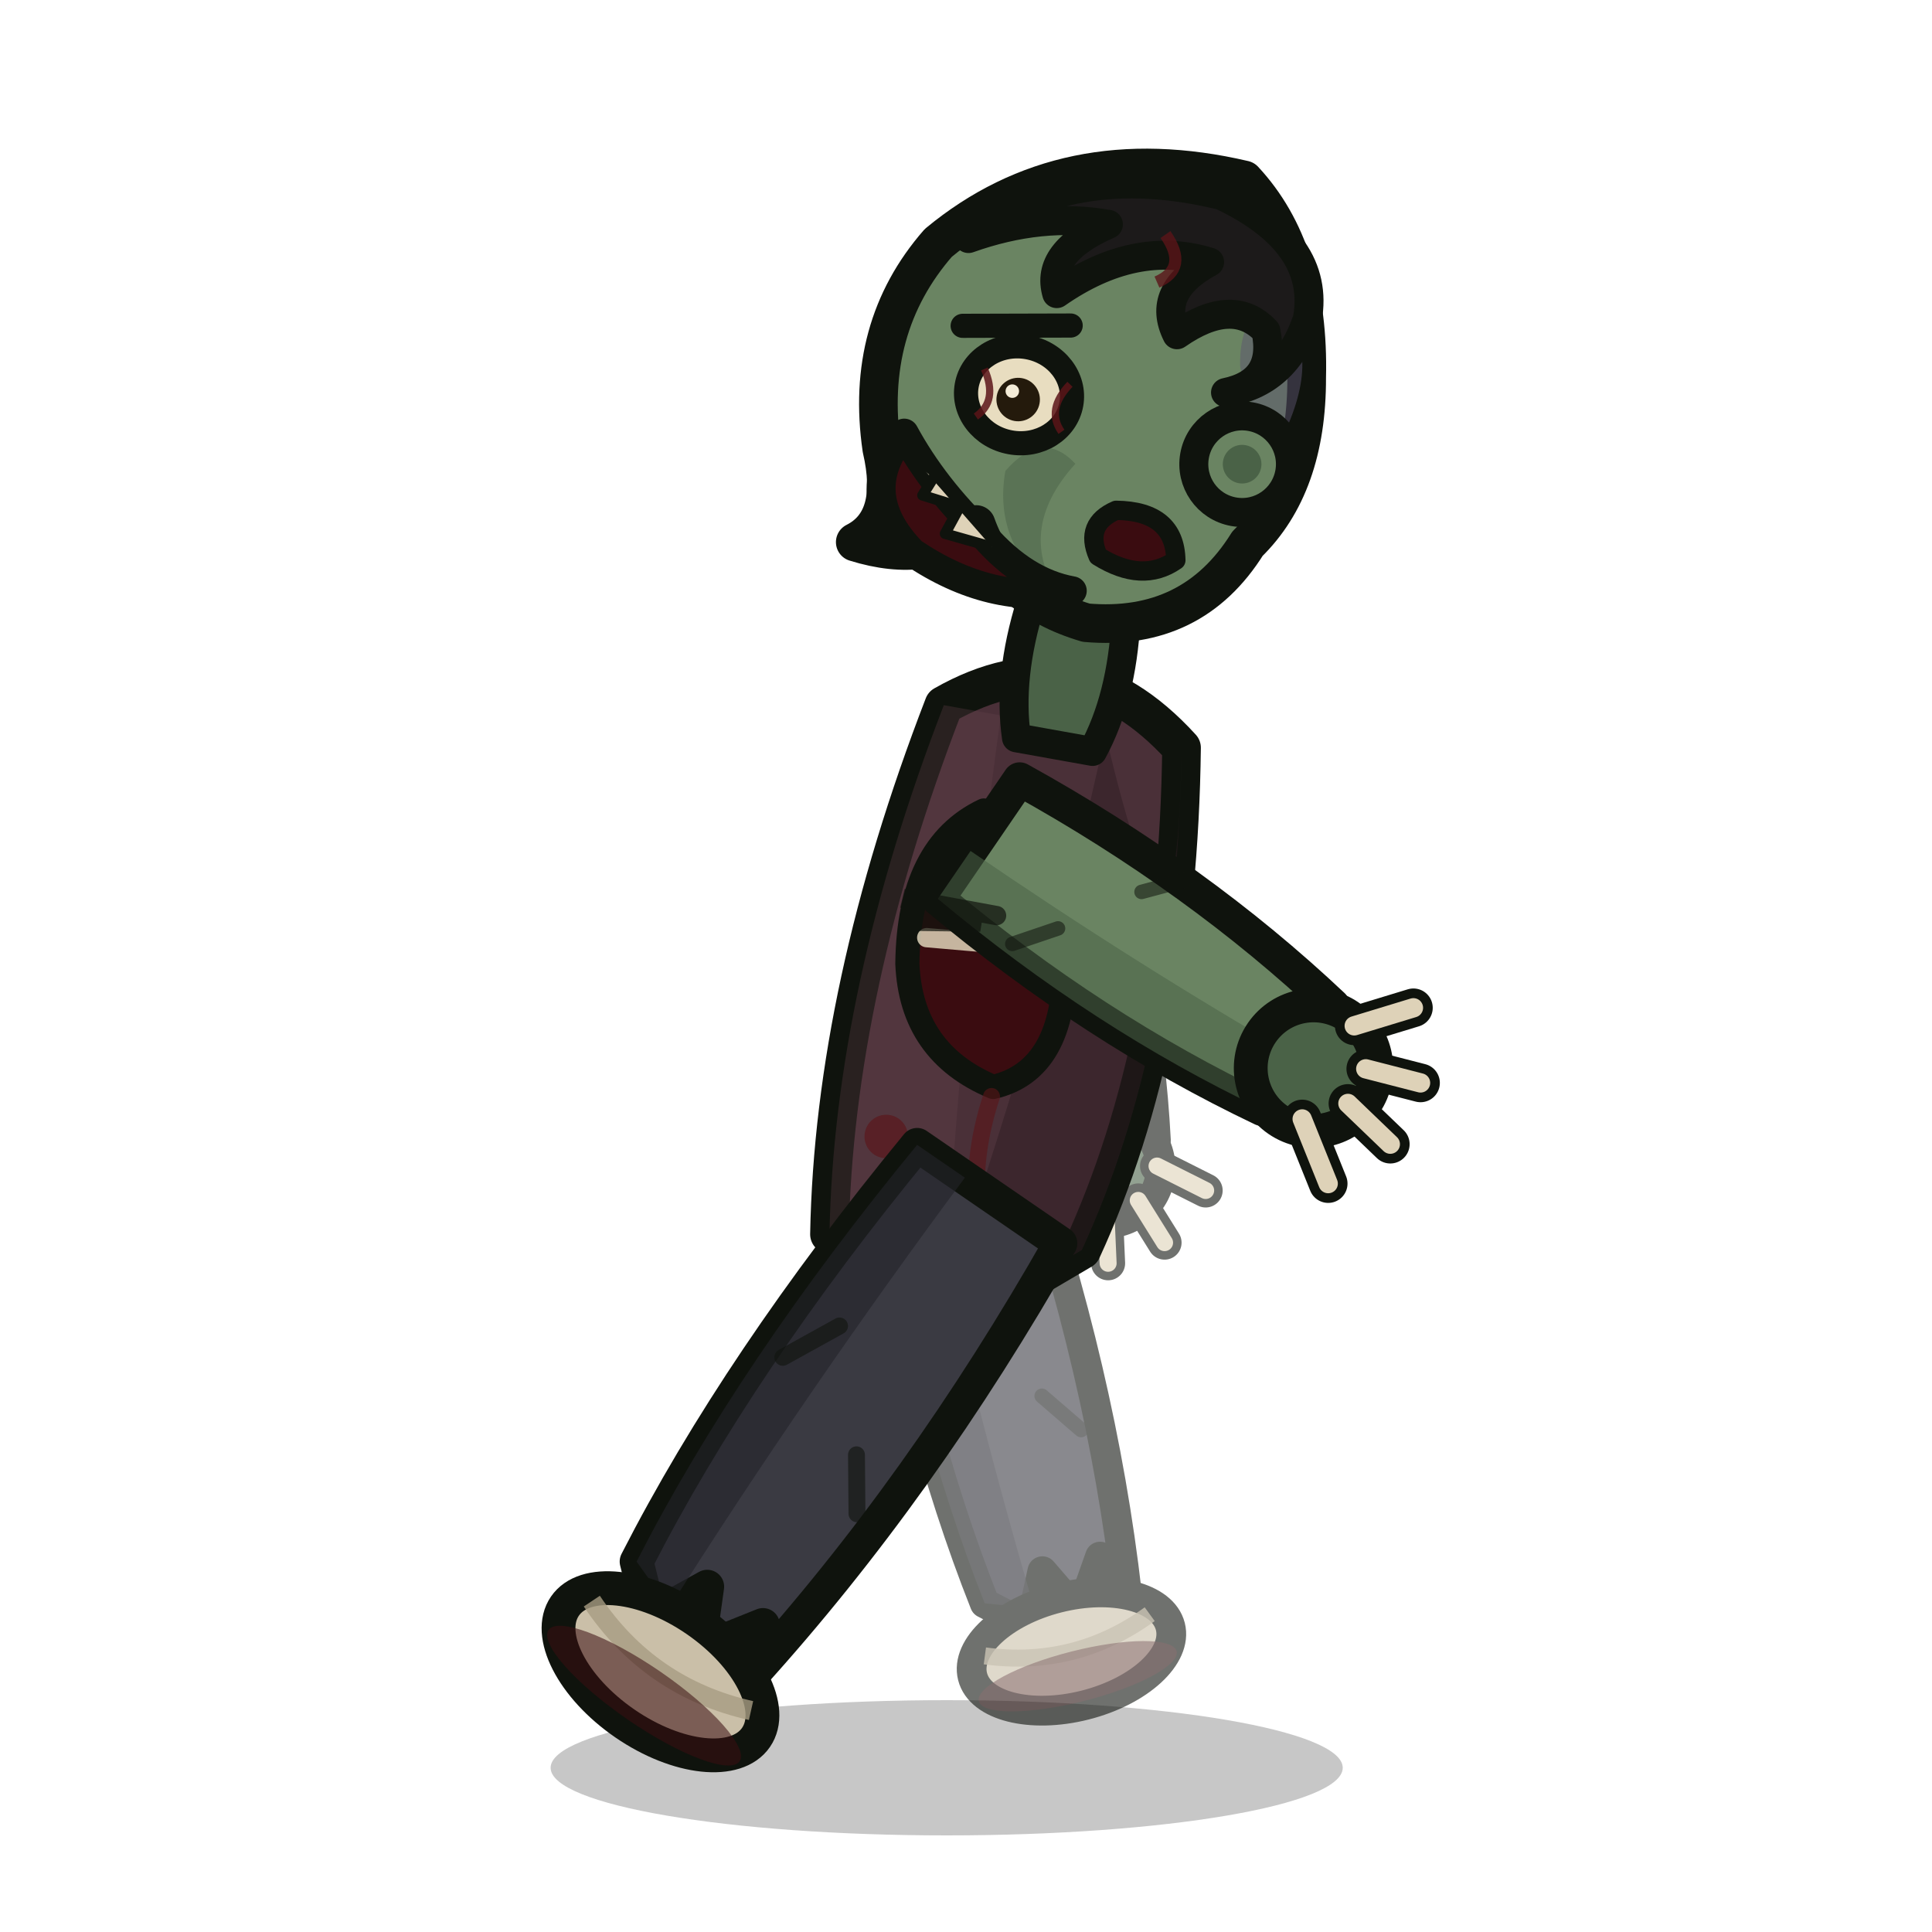
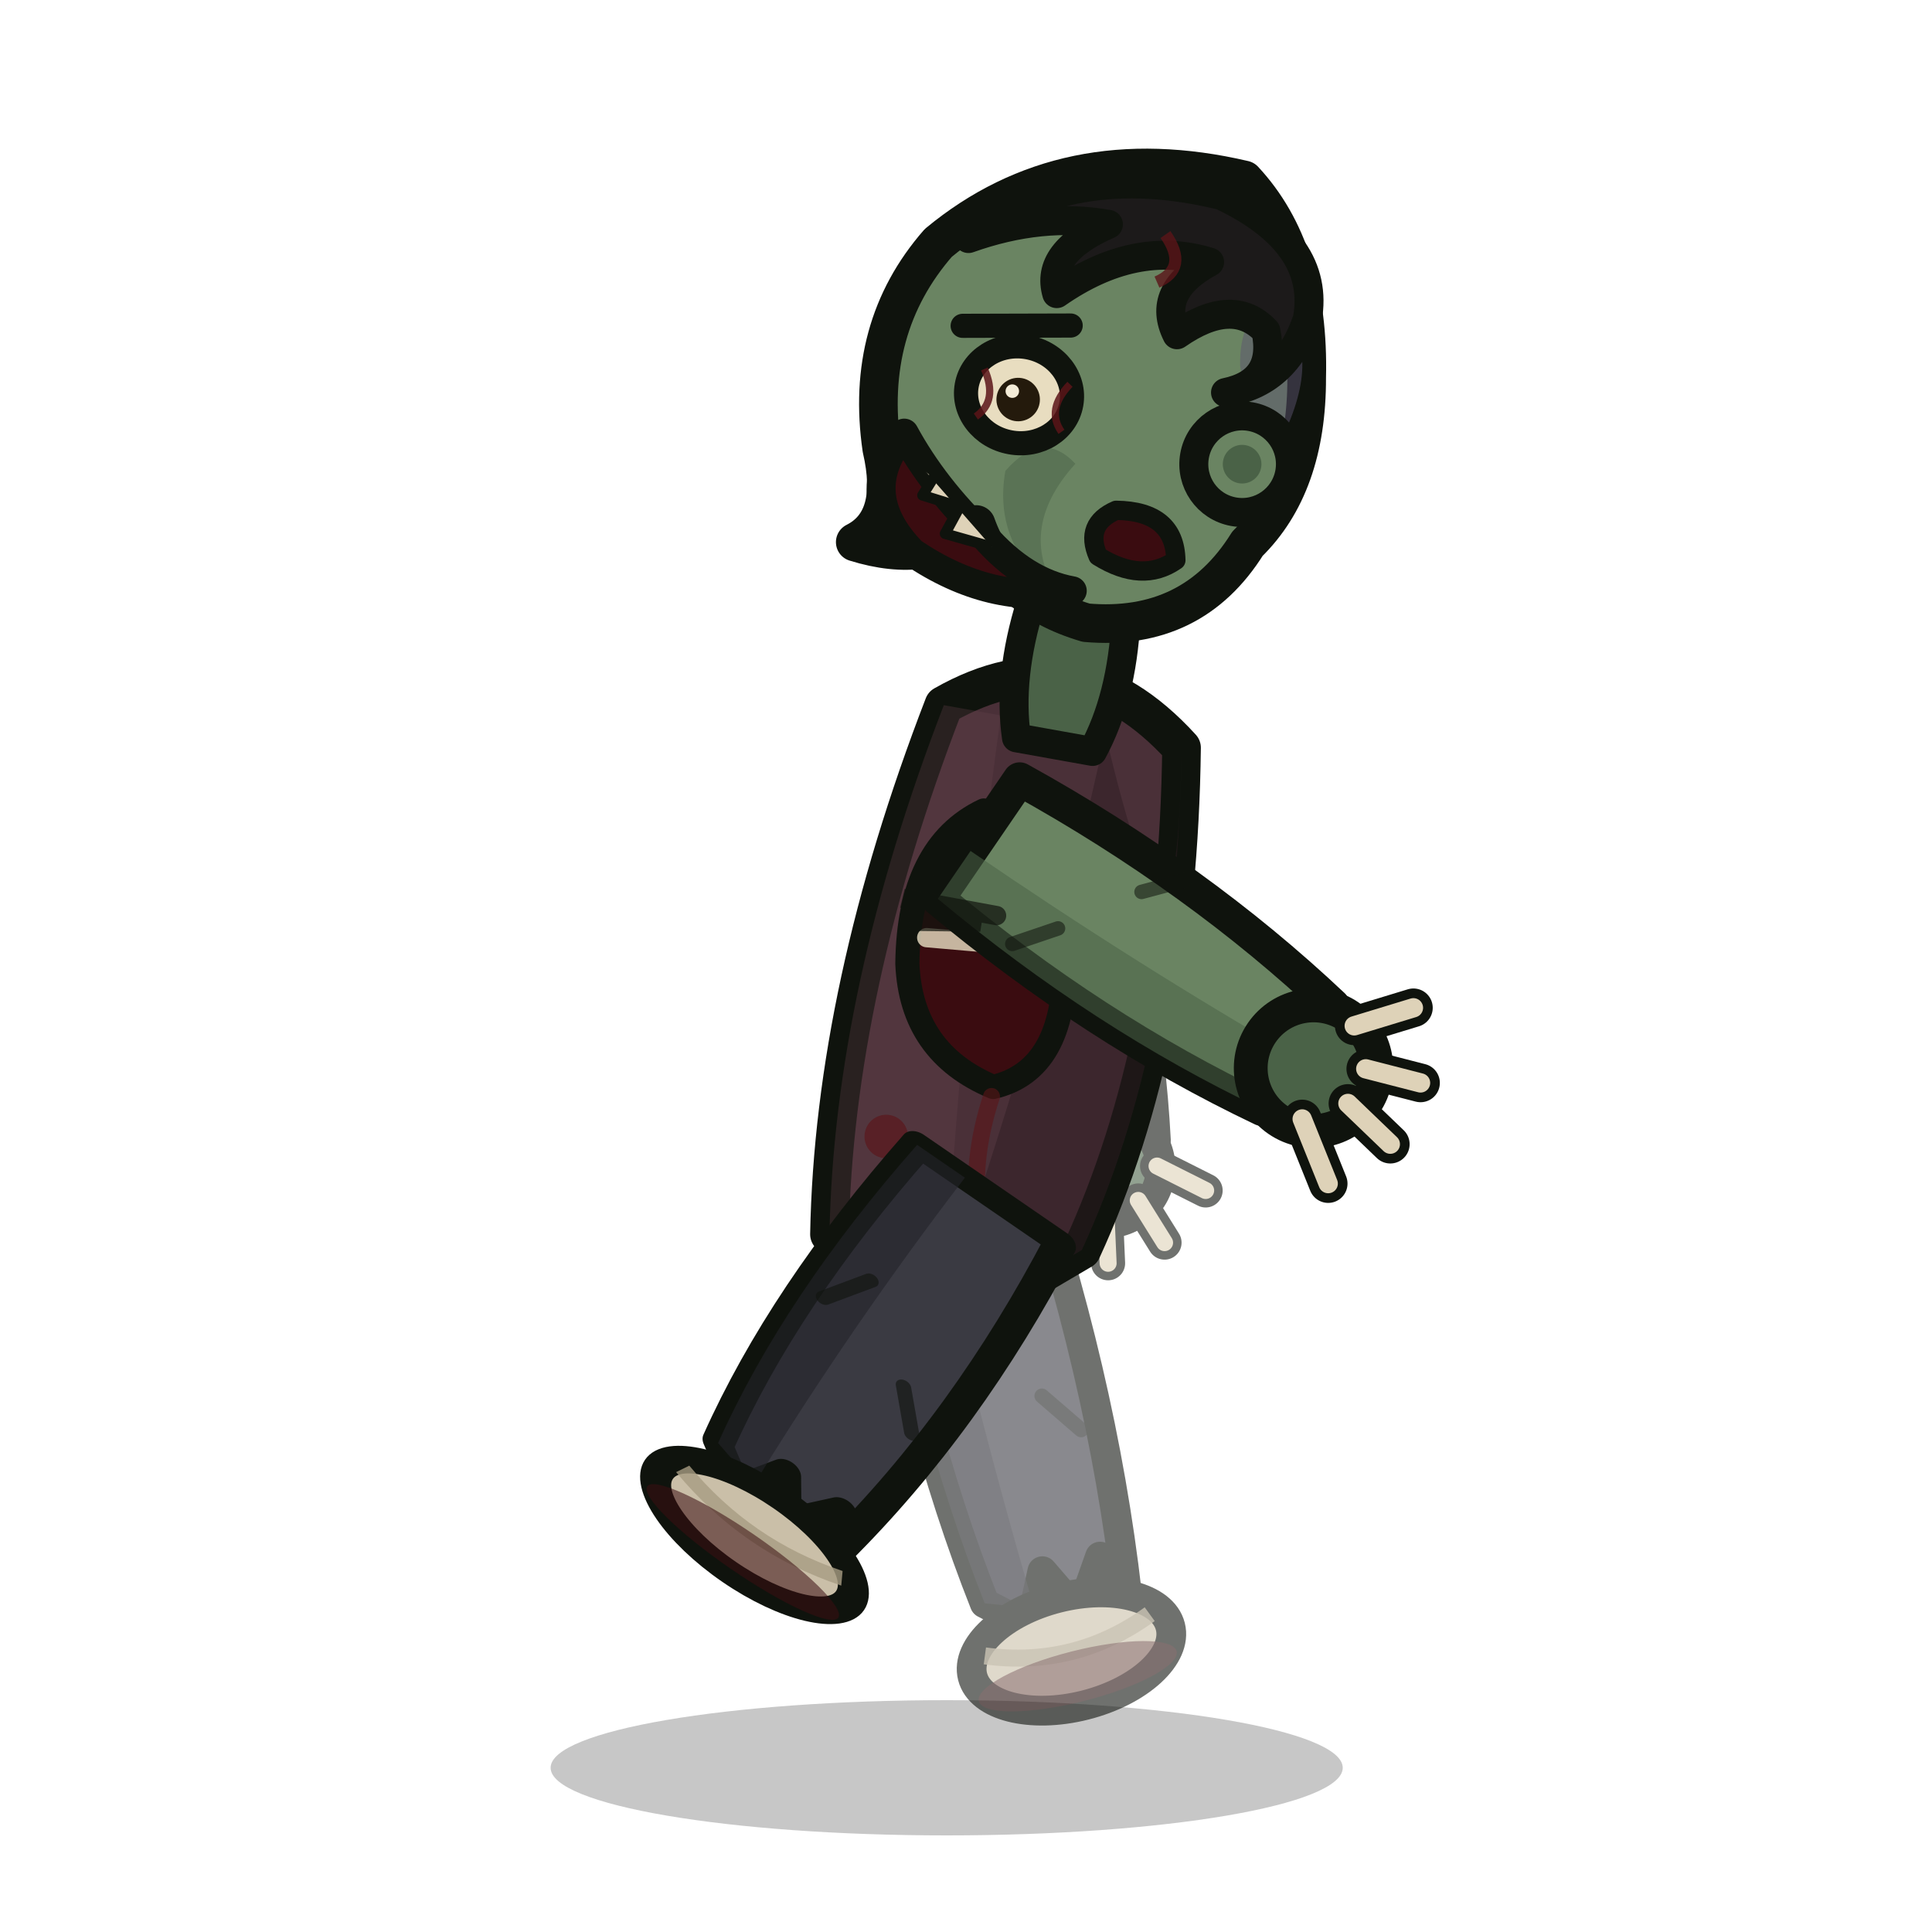
<svg xmlns="http://www.w3.org/2000/svg" id="art" viewBox="0 0 400 400">
  <ellipse cx="196" cy="366" rx="82" ry="14" fill="#000000" opacity="0.22" />
  <g transform="translate(0,-3.46) rotate(10.15 200 260)">
-     <g transform="translate(193,244) rotate(-24.35024) scale(0.88)" opacity="0.6">
+     <g transform="translate(193,244) rotate(-24.35024) scale(0.88,0.88)" opacity="0.6">
      <path d="M -18,0 Q -23,58 -17,104 L -8,112 L -2,100 L 4,112 L 12,100 L 16,110 Q 23,58 18,0 Z" fill="#3a3a42" stroke="#0f130d" stroke-width="7" stroke-linejoin="round" />
      <path d="M -18,0 Q -23,58 -17,104 L -6,108 Q -8,54 -6,0 Z" fill="#232329" opacity="0.6" />
      <path d="M -10,40 L -16,52 M 8,60 L 15,70" stroke="#0f130d" stroke-width="3.5" stroke-linecap="round" opacity="0.6" />
      <ellipse cx="0" cy="120" rx="24" ry="13" fill="#cabfa8" stroke="#0f130d" stroke-width="7" />
      <path d="M -20,116 Q 0,124 20,116" fill="none" stroke="#a89c82" stroke-width="4" opacity="0.8" />
      <ellipse cx="0" cy="126" rx="24" ry="6" fill="#3a0c10" opacity="0.55" />
    </g>
    <g transform="translate(198,172) rotate(-22.1087) scale(0.88)" opacity="0.6">
      <path d="M -15,0 Q -19,42 -13,80 L 13,80 Q 19,42 15,0 Z" fill="#6a8462" stroke="#0f130d" stroke-width="7" stroke-linejoin="round" />
      <path d="M -15,0 Q -19,42 -13,80 L 0,80 Q -3,42 -3,0 Z" fill="#4a6247" opacity="0.55" />
      <path d="M -14,18 L -6,24 M 10,34 L 17,40" stroke="#0f130d" stroke-width="3" stroke-linecap="round" opacity="0.55" />
      <path d="M -15,4 L -22,-2 L -14,10 L -19,-6 L -11,12" fill="none" stroke="#0f130d" stroke-width="4" stroke-linecap="round" opacity="0.7" />
      <g transform="translate(0,84)">
        <circle cx="0" cy="0" r="13" fill="#4a6247" stroke="#0f130d" stroke-width="7" />
        <path d="M -10,4 L -18,16 M -2,10 L -4,22 M 6,9 L 10,20 M 12,2 L 22,10" fill="none" stroke="#0f130d" stroke-width="8" stroke-linecap="round" />
        <path d="M -10,4 L -18,16 M -2,10 L -4,22 M 6,9 L 10,20 M 12,2 L 22,10" fill="none" stroke="#ded2b8" stroke-width="4" stroke-linecap="round" />
      </g>
    </g>
    <path d="M 176,152 Q 164,214 172,264 L 184,272 L 196,258 L 210,270 L 224,258              Q 236,212 226,152 Q 200,132 176,152 Z" fill="#4a3038" stroke="#0f130d" stroke-width="8" stroke-linejoin="round" />
    <path d="M 176,152 Q 164,214 172,264 L 184,272 L 196,258 Q 190,204 188,152 Z" fill="#66424c" opacity="0.3" />
    <path d="M 210,152 Q 236,212 226,152 L 226,152 Q 236,212 224,258 L 210,270 L 200,258              Q 208,204 210,152 Z" fill="#2e1c22" opacity="0.5" />
    <path d="M 188,172 Q 174,182 178,206 Q 182,224 200,228 Q 214,222 210,200 Q 206,178 188,172 Z" fill="#3a0c10" stroke="#0f130d" stroke-width="5" stroke-linejoin="round" />
    <path d="M 182,188 L 202,184 M 181,200 L 203,198" fill="none" stroke="#ded2b8" stroke-width="4" stroke-linecap="round" opacity="0.85" />
    <circle cx="180" cy="242" r="4.5" fill="#5a1418" opacity="0.65" />
    <path d="M 200,230 Q 198,244 202,256" stroke="#5a1418" stroke-width="3.5" fill="none" opacity="0.6" stroke-linecap="round" />
    <path d="M 190,128 Q 188,144 192,156 L 208,156 Q 212,144 210,128 Z" fill="#4a6247" stroke="#0f130d" stroke-width="6" stroke-linejoin="round" />
    <g transform="translate(198,88)">
      <path d="M 20,-54 Q -18,-56 -40,-30 Q -52,-10 -44,14 Q -38,28 -46,34                Q -30,36 -22,26 Q -14,40 4,42 Q 26,40 34,20 Q 44,6 40,-16 Q 36,-42 20,-54 Z" fill="#6a8462" stroke="#0f130d" stroke-width="8" stroke-linejoin="round" />
      <path d="M -4,10 Q -14,26 -2,38 Q -18,30 -18,14 Q -12,4 -4,10 Z" fill="#4a6247" opacity="0.5" />
      <path d="M 30,-30 Q 42,-24 38,-6 Q 30,-4 26,-16 Q 24,-26 30,-30 Z" fill="#5c5470" opacity="0.5" />
      <circle cx="30" cy="4" r="10" fill="#6a8462" stroke="#0f130d" stroke-width="6" />
      <circle cx="30" cy="4" r="4" fill="#4a6247" />
      <path d="M 16,-50 Q -16,-52 -34,-32 Q -20,-40 -6,-40 Q -18,-32 -14,-24                Q 0,-38 16,-36 Q 6,-28 12,-20 Q 22,-30 30,-24 Q 34,-14 24,-10                Q 36,-14 38,-28 Q 38,-44 16,-50 Z" fill="#1c1a1a" stroke="#0f130d" stroke-width="6" stroke-linejoin="round" />
      <path d="M 6,-40 Q 12,-34 6,-30" fill="none" stroke="#5a1418" stroke-width="2.5" opacity="0.8" />
      <path d="M -32,-14 L -10,-18" stroke="#0f130d" stroke-width="5" stroke-linecap="round" />
      <ellipse cx="-18" cy="-2" rx="11" ry="10" fill="#e8ddc0" stroke="#0f130d" stroke-width="5" />
      <path d="M -26,-6 Q -22,0 -26,4 M -8,-6 Q -12,0 -8,4" fill="none" stroke="#5a1418" stroke-width="1.5" opacity="0.85" />
      <circle cx="-18" cy="-1" r="4.5" fill="#241a0c" />
      <circle cx="-19.5" cy="-2.5" r="1.4" fill="#f4ecd8" />
      <path d="M -40,10 Q -48,24 -34,34 Q -16,42 0,36 Q -10,36 -20,28 Q -32,20 -40,10 Z" fill="#3a0c10" stroke="#0f130d" stroke-width="6" stroke-linejoin="round" />
      <path d="M -38,14 L -32,17 L -34,22 L -26,23 L -28,29 L -18,30" fill="#ded2b8" stroke="#0f130d" stroke-width="2.2" stroke-linejoin="round" />
      <path d="M 6,18 Q 18,16 20,26 Q 14,32 4,28 Q 0,22 6,18 Z" fill="#3a0c10" stroke="#0f130d" stroke-width="4" stroke-linejoin="round" />
    </g>
-     <g transform="translate(203,250) rotate(24.35024) scale(1.0)" opacity="1.0">
+     <g transform="translate(203,250) rotate(24.35024) scale(1.0,0.7136)" opacity="1.0">
      <path d="M -18,0 Q -23,58 -17,104 L -8,112 L -2,100 L 4,112 L 12,100 L 16,110 Q 23,58 18,0 Z" fill="#3a3a42" stroke="#0f130d" stroke-width="7" stroke-linejoin="round" />
      <path d="M -18,0 Q -23,58 -17,104 L -6,108 Q -8,54 -6,0 Z" fill="#232329" opacity="0.6" />
      <path d="M -10,40 L -16,52 M 8,60 L 15,70" stroke="#0f130d" stroke-width="3.5" stroke-linecap="round" opacity="0.6" />
      <ellipse cx="0" cy="120" rx="24" ry="13" fill="#cabfa8" stroke="#0f130d" stroke-width="7" />
      <path d="M -20,116 Q 0,124 20,116" fill="none" stroke="#a89c82" stroke-width="4" opacity="0.8" />
      <ellipse cx="0" cy="126" rx="24" ry="6" fill="#3a0c10" opacity="0.55" />
    </g>
    <g transform="translate(188,178) rotate(-65.75604) scale(1.0)" opacity="1.0">
      <path d="M -15,0 Q -19,42 -13,80 L 13,80 Q 19,42 15,0 Z" fill="#6a8462" stroke="#0f130d" stroke-width="7" stroke-linejoin="round" />
      <path d="M -15,0 Q -19,42 -13,80 L 0,80 Q -3,42 -3,0 Z" fill="#4a6247" opacity="0.55" />
      <path d="M -14,18 L -6,24 M 10,34 L 17,40" stroke="#0f130d" stroke-width="3" stroke-linecap="round" opacity="0.55" />
      <path d="M -15,4 L -22,-2 L -14,10 L -19,-6 L -11,12" fill="none" stroke="#0f130d" stroke-width="4" stroke-linecap="round" opacity="0.7" />
      <g transform="translate(0,84)">
        <circle cx="0" cy="0" r="13" fill="#4a6247" stroke="#0f130d" stroke-width="7" />
        <path d="M -10,4 L -18,16 M -2,10 L -4,22 M 6,9 L 10,20 M 12,2 L 22,10" fill="none" stroke="#0f130d" stroke-width="8" stroke-linecap="round" />
        <path d="M -10,4 L -18,16 M -2,10 L -4,22 M 6,9 L 10,20 M 12,2 L 22,10" fill="none" stroke="#ded2b8" stroke-width="4" stroke-linecap="round" />
      </g>
    </g>
  </g>
</svg>
